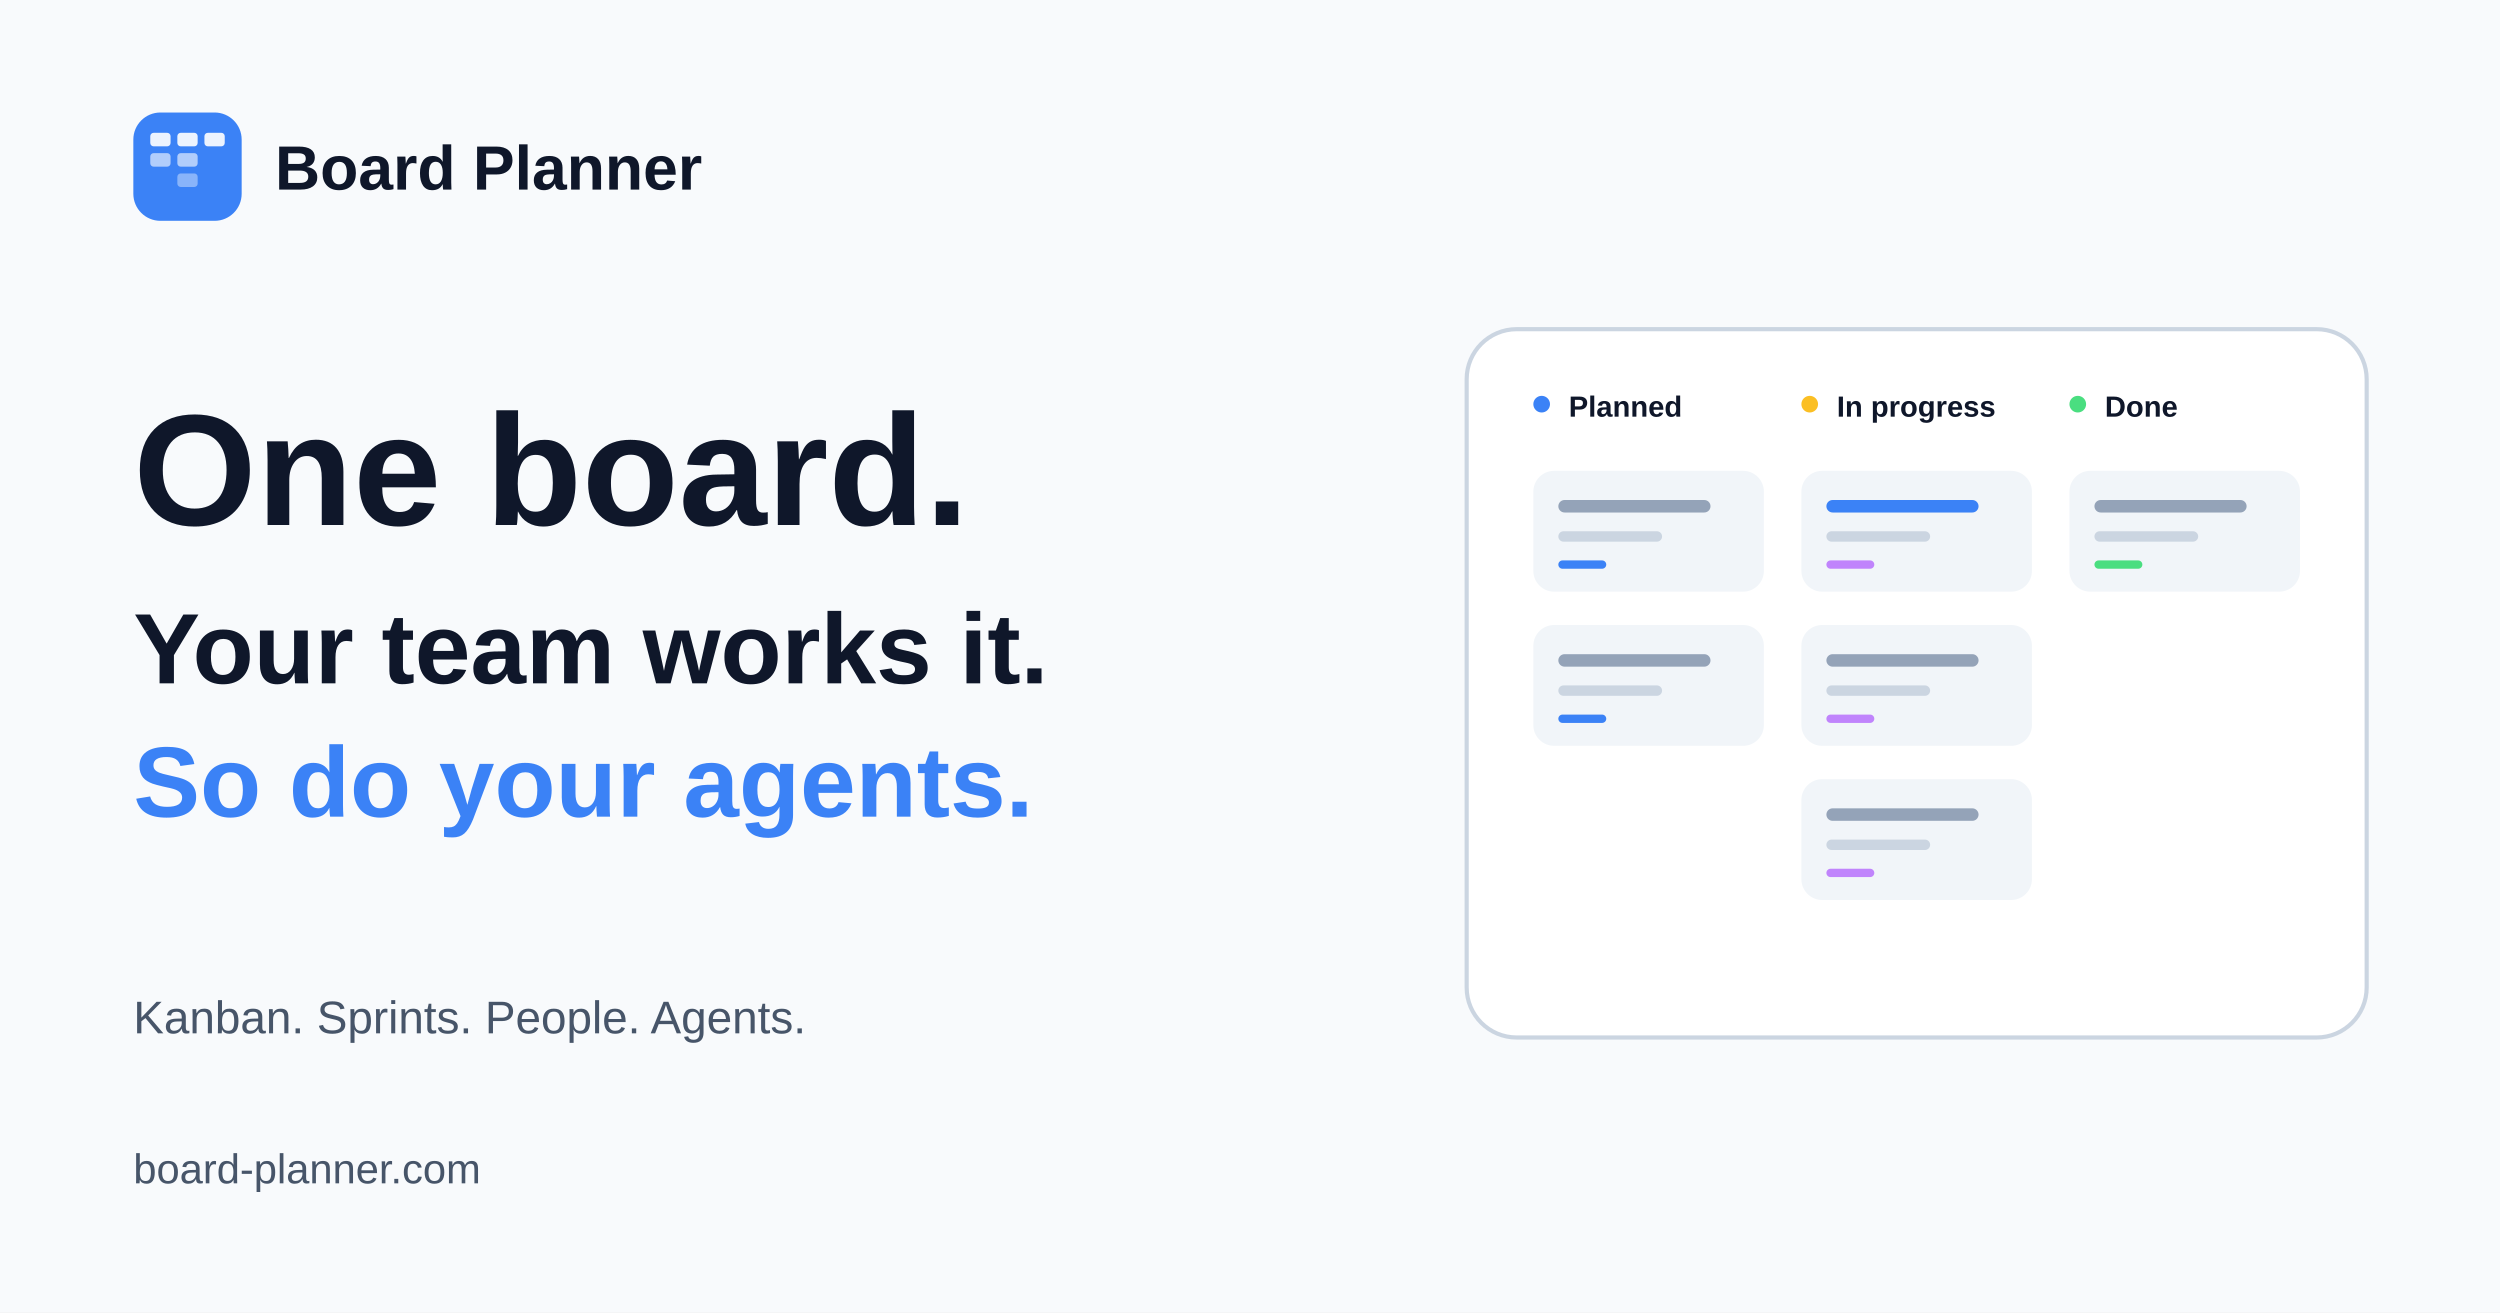
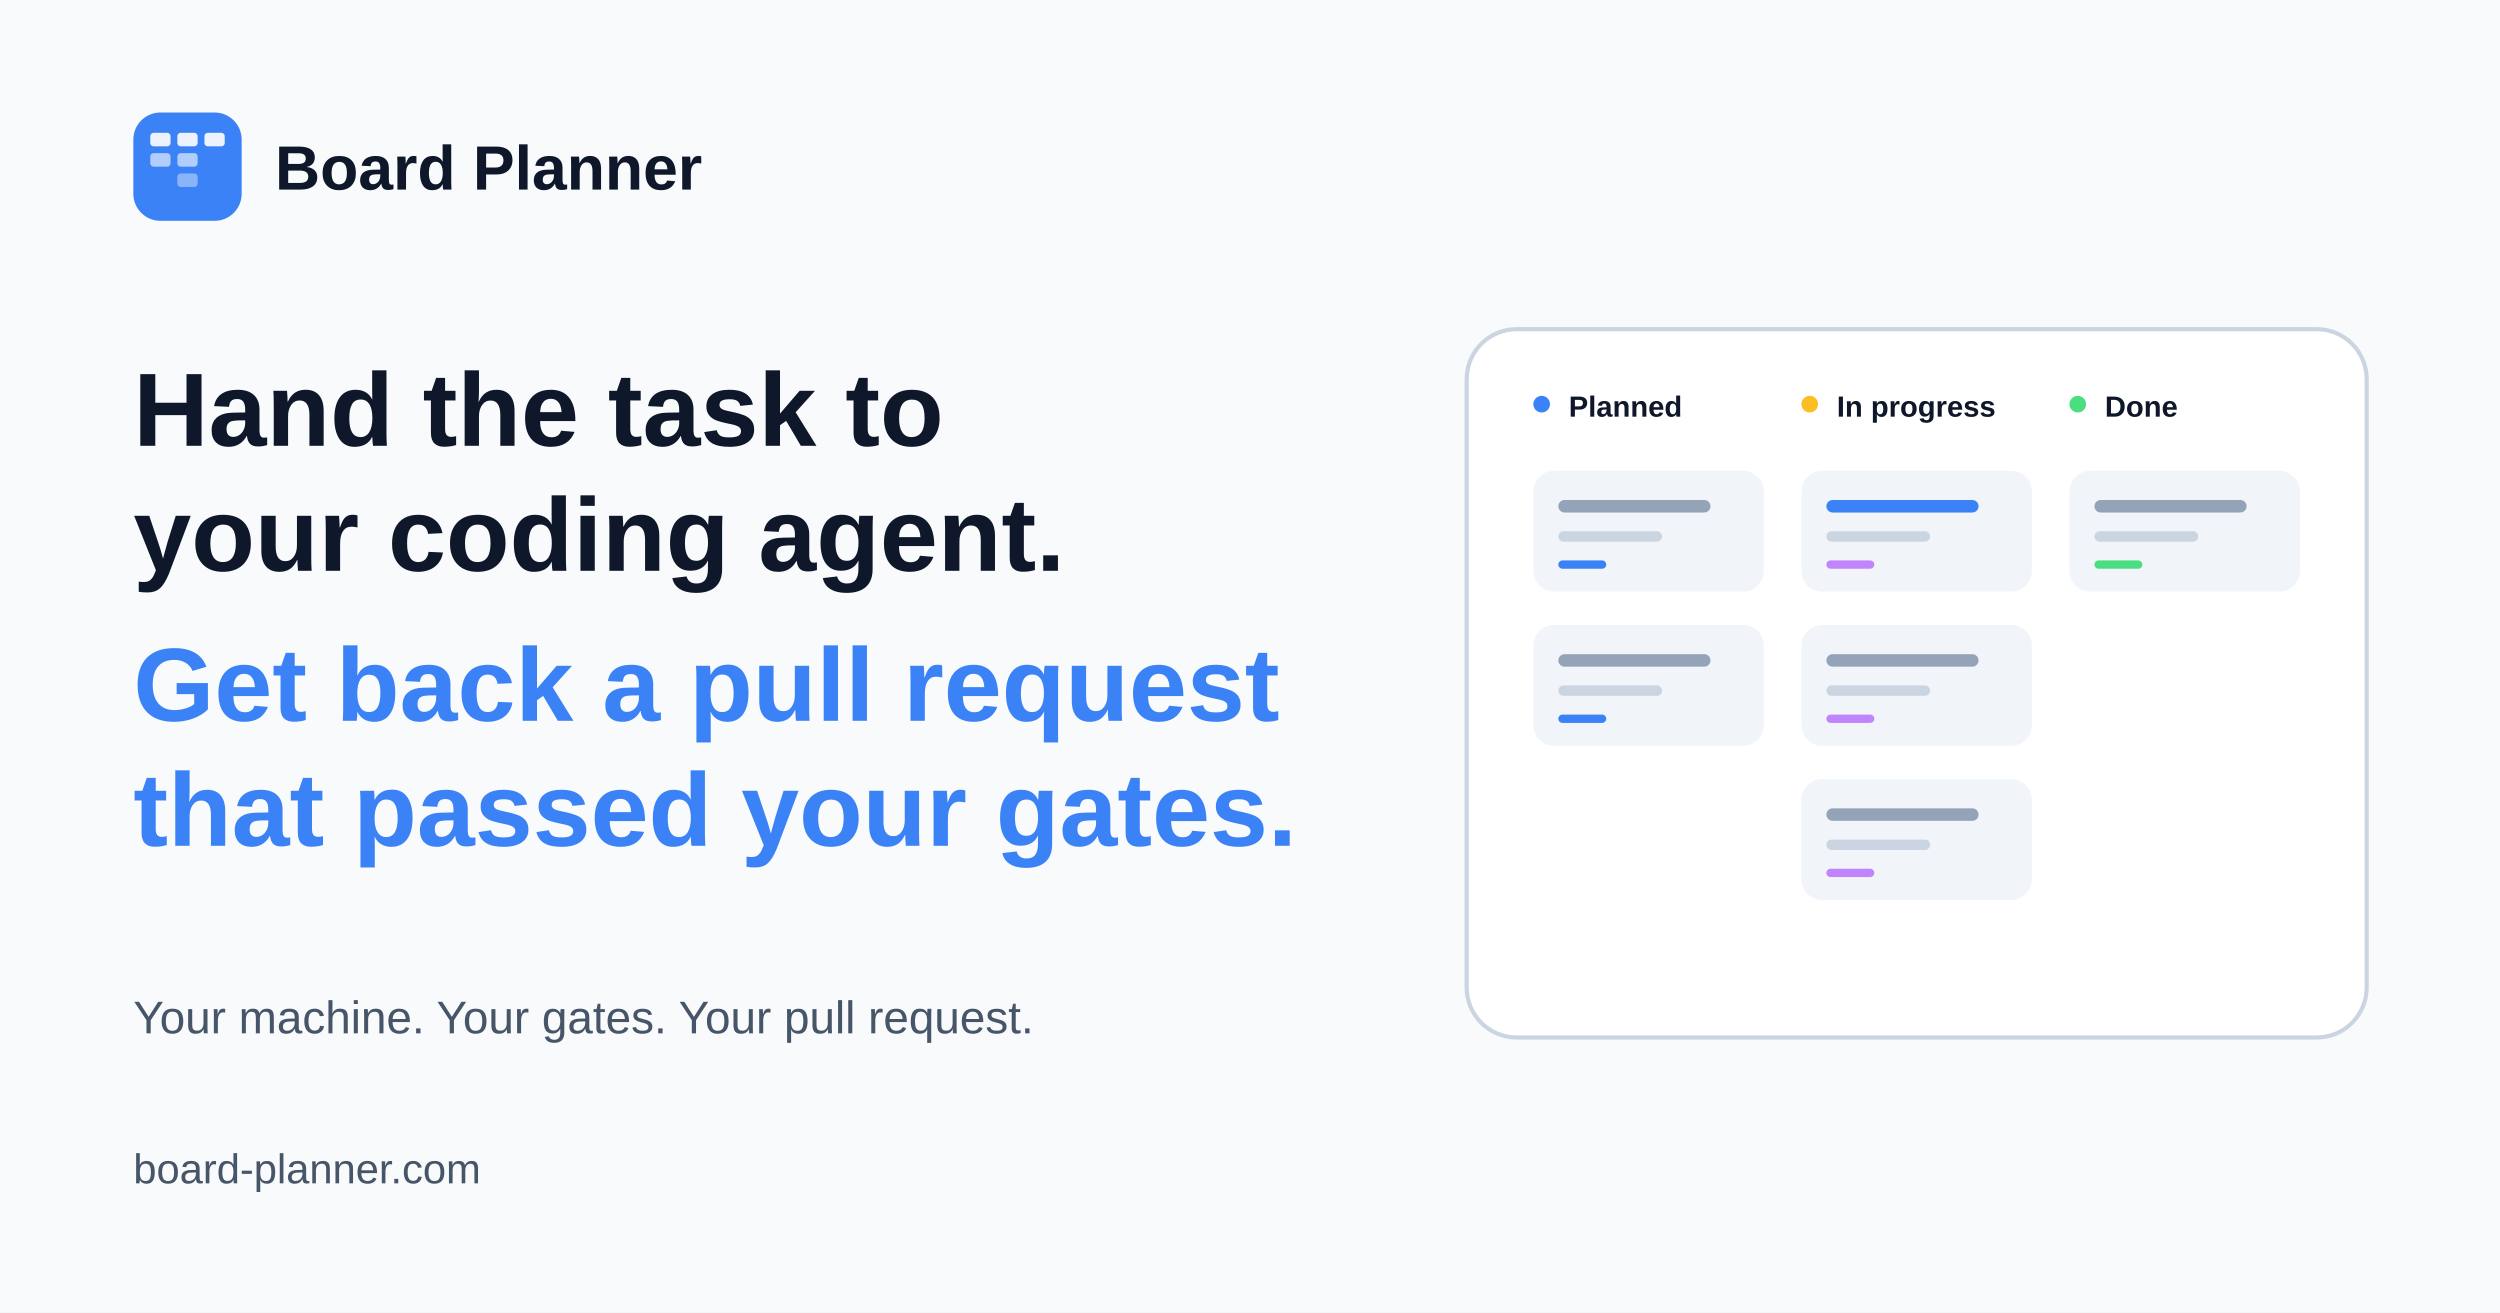
<svg xmlns="http://www.w3.org/2000/svg" width="1200" height="630" viewBox="0 0 1200 630" role="img">
  <rect x="0" y="0" width="1200" height="630" rx="0" fill="#F8FAFC" />
  <g transform="translate(64 54) scale(1.625)">
    <rect x="0" y="0" width="32" height="32" rx="8" fill="#3B82F6" />
    <rect x="5" y="6" width="6" height="4" rx="1" fill="#FFFFFF" opacity="0.9" />
    <rect x="5" y="12" width="6" height="4" rx="1" fill="#FFFFFF" opacity="0.6" />
    <rect x="13" y="6" width="6" height="4" rx="1" fill="#FFFFFF" opacity="0.9" />
    <rect x="13" y="12" width="6" height="4" rx="1" fill="#FFFFFF" opacity="0.6" />
    <rect x="13" y="18" width="6" height="4" rx="1" fill="#FFFFFF" opacity="0.4" />
    <rect x="21" y="6" width="6" height="4" rx="1" fill="#FFFFFF" opacity="0.9" />
  </g>
  <text x="132" y="91" font-family="Arial, Helvetica, sans-serif" font-size="30" font-weight="700" fill="#0F172A">Board Planner</text>
-   <text x="64" y="252" font-family="Arial, Helvetica, sans-serif" font-size="76" font-weight="700" fill="#0F172A">One board.</text>
-   <text x="64" y="328" font-family="Arial, Helvetica, sans-serif" font-size="48" font-weight="700" fill="#0F172A">Your team works it.</text>
-   <text x="64" y="392" font-family="Arial, Helvetica, sans-serif" font-size="48" font-weight="700" fill="#3B82F6">So do your agents.</text>
-   <text x="64" y="496" font-family="Arial, Helvetica, sans-serif" font-size="22" font-weight="400" fill="#475569">Kanban. Sprints. People. Agents.</text>
+   <text x="64" y="214" font-family="Arial, Helvetica, sans-serif" font-size="50" font-weight="700" fill="#0F172A">Hand the task to</text>
+   <text x="64" y="274" font-family="Arial, Helvetica, sans-serif" font-size="50" font-weight="700" fill="#0F172A">your coding agent.</text>
+   <text x="64" y="346" font-family="Arial, Helvetica, sans-serif" font-size="50" font-weight="700" fill="#3B82F6">Get back a pull request</text>
+   <text x="64" y="406" font-family="Arial, Helvetica, sans-serif" font-size="50" font-weight="700" fill="#3B82F6">that passed your gates.</text>
+   <text x="64" y="496" font-family="Arial, Helvetica, sans-serif" font-size="22" font-weight="400" fill="#475569">Your machine. Your gates. Your pull request.</text>
  <text x="64" y="568" font-family="Arial, Helvetica, sans-serif" font-size="20" font-weight="400" fill="#475569">board-planner.com</text>
  <rect x="704" y="158" width="432" height="340" rx="24" fill="#FFFFFF" stroke="#CBD5E1" stroke-width="2" />
  <rect x="736" y="190" width="8" height="8" rx="4" fill="#3B82F6" />
  <text x="753" y="200" font-family="Arial, Helvetica, sans-serif" font-size="14" font-weight="700" fill="#0F172A">Planned</text>
  <rect x="736" y="226" width="110.667" height="58" rx="10" fill="#F1F5F9" />
  <rect x="748" y="240" width="73.04" height="6" rx="3" fill="#94A3B8" />
  <rect x="748" y="255" width="49.8" height="5" rx="2.5" fill="#CBD5E1" />
  <rect x="748" y="269" width="23" height="4" rx="2" fill="#3B82F6" />
  <rect x="736" y="300" width="110.667" height="58" rx="10" fill="#F1F5F9" />
  <rect x="748" y="314" width="73.04" height="6" rx="3" fill="#94A3B8" />
  <rect x="748" y="329" width="49.8" height="5" rx="2.5" fill="#CBD5E1" />
  <rect x="748" y="343" width="23" height="4" rx="2" fill="#3B82F6" />
  <rect x="864.667" y="190" width="8" height="8" rx="4" fill="#FBBF24" />
  <text x="881.667" y="200" font-family="Arial, Helvetica, sans-serif" font-size="14" font-weight="700" fill="#0F172A">In progress</text>
  <rect x="864.667" y="226" width="110.667" height="58" rx="10" fill="#F1F5F9" />
  <rect x="876.667" y="240" width="73.04" height="6" rx="3" fill="#3B82F6" />
  <rect x="876.667" y="255" width="49.8" height="5" rx="2.5" fill="#CBD5E1" />
  <rect x="876.667" y="269" width="23" height="4" rx="2" fill="#C084FC" />
  <rect x="864.667" y="300" width="110.667" height="58" rx="10" fill="#F1F5F9" />
  <rect x="876.667" y="314" width="73.04" height="6" rx="3" fill="#94A3B8" />
  <rect x="876.667" y="329" width="49.8" height="5" rx="2.5" fill="#CBD5E1" />
  <rect x="876.667" y="343" width="23" height="4" rx="2" fill="#C084FC" />
  <rect x="864.667" y="374" width="110.667" height="58" rx="10" fill="#F1F5F9" />
  <rect x="876.667" y="388" width="73.04" height="6" rx="3" fill="#94A3B8" />
  <rect x="876.667" y="403" width="49.8" height="5" rx="2.5" fill="#CBD5E1" />
  <rect x="876.667" y="417" width="23" height="4" rx="2" fill="#C084FC" />
  <rect x="993.333" y="190" width="8" height="8" rx="4" fill="#4ADE80" />
  <text x="1010.333" y="200" font-family="Arial, Helvetica, sans-serif" font-size="14" font-weight="700" fill="#0F172A">Done</text>
  <rect x="993.333" y="226" width="110.667" height="58" rx="10" fill="#F1F5F9" />
  <rect x="1005.333" y="240" width="73.04" height="6" rx="3" fill="#94A3B8" />
  <rect x="1005.333" y="255" width="49.8" height="5" rx="2.5" fill="#CBD5E1" />
  <rect x="1005.333" y="269" width="23" height="4" rx="2" fill="#4ADE80" />
</svg>
